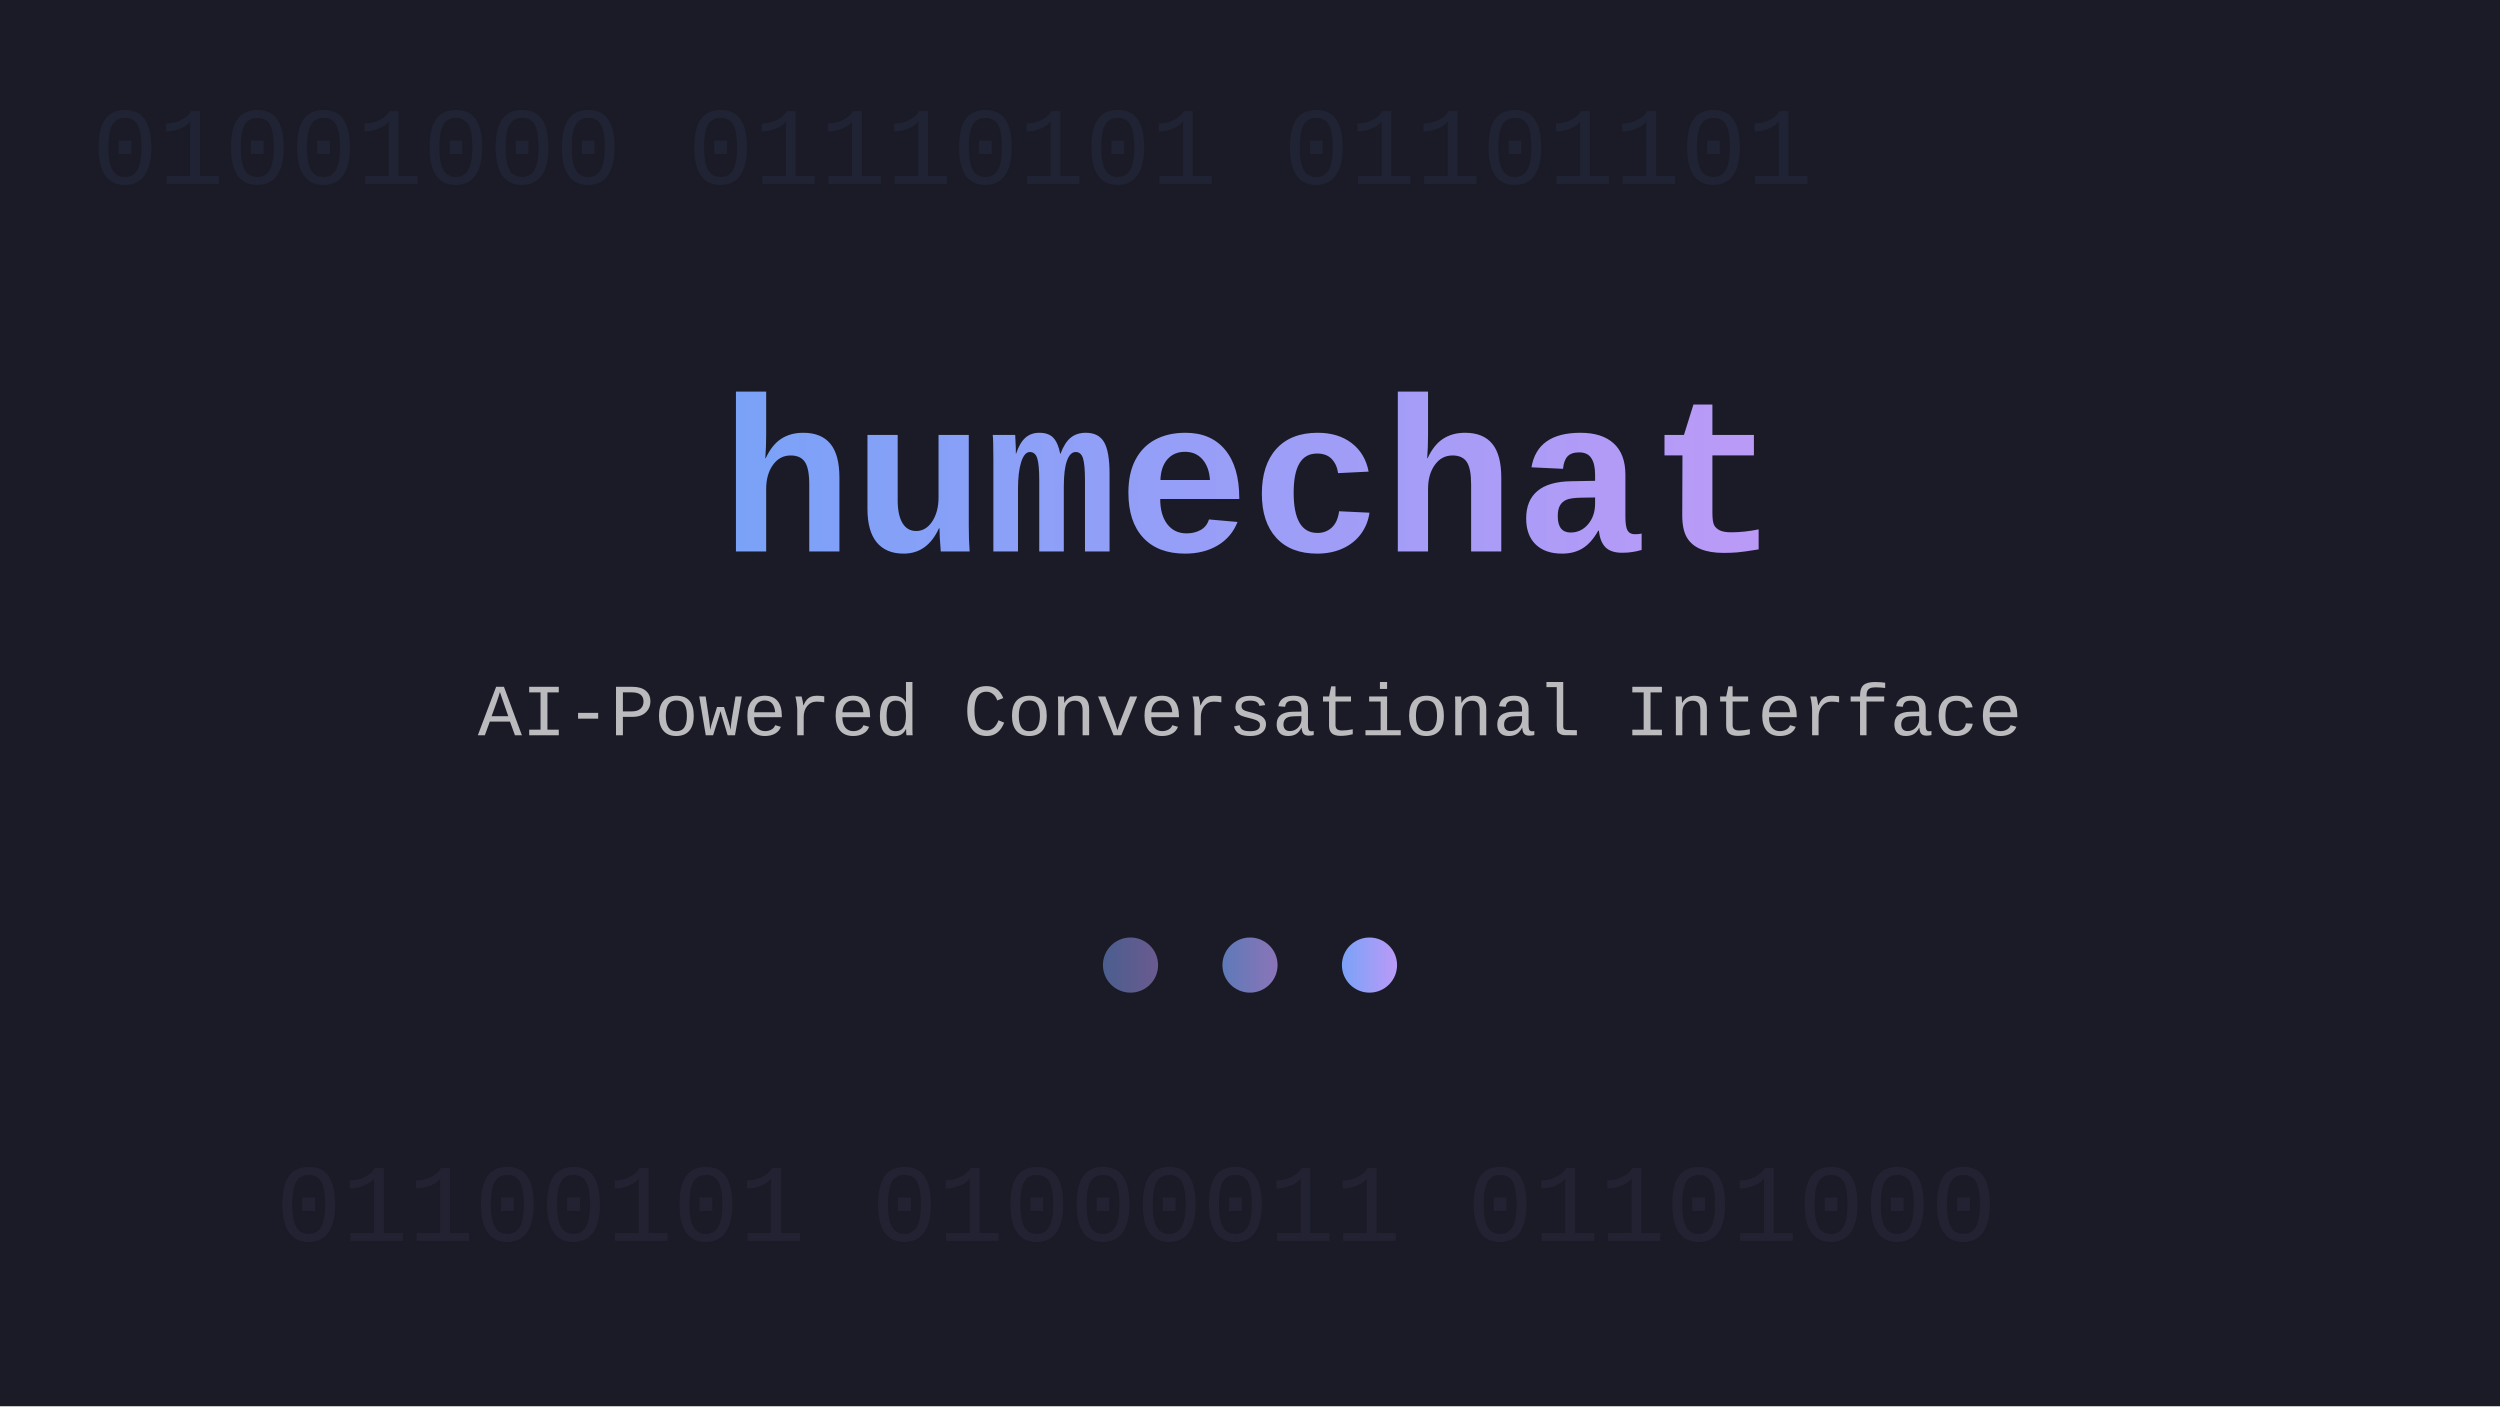
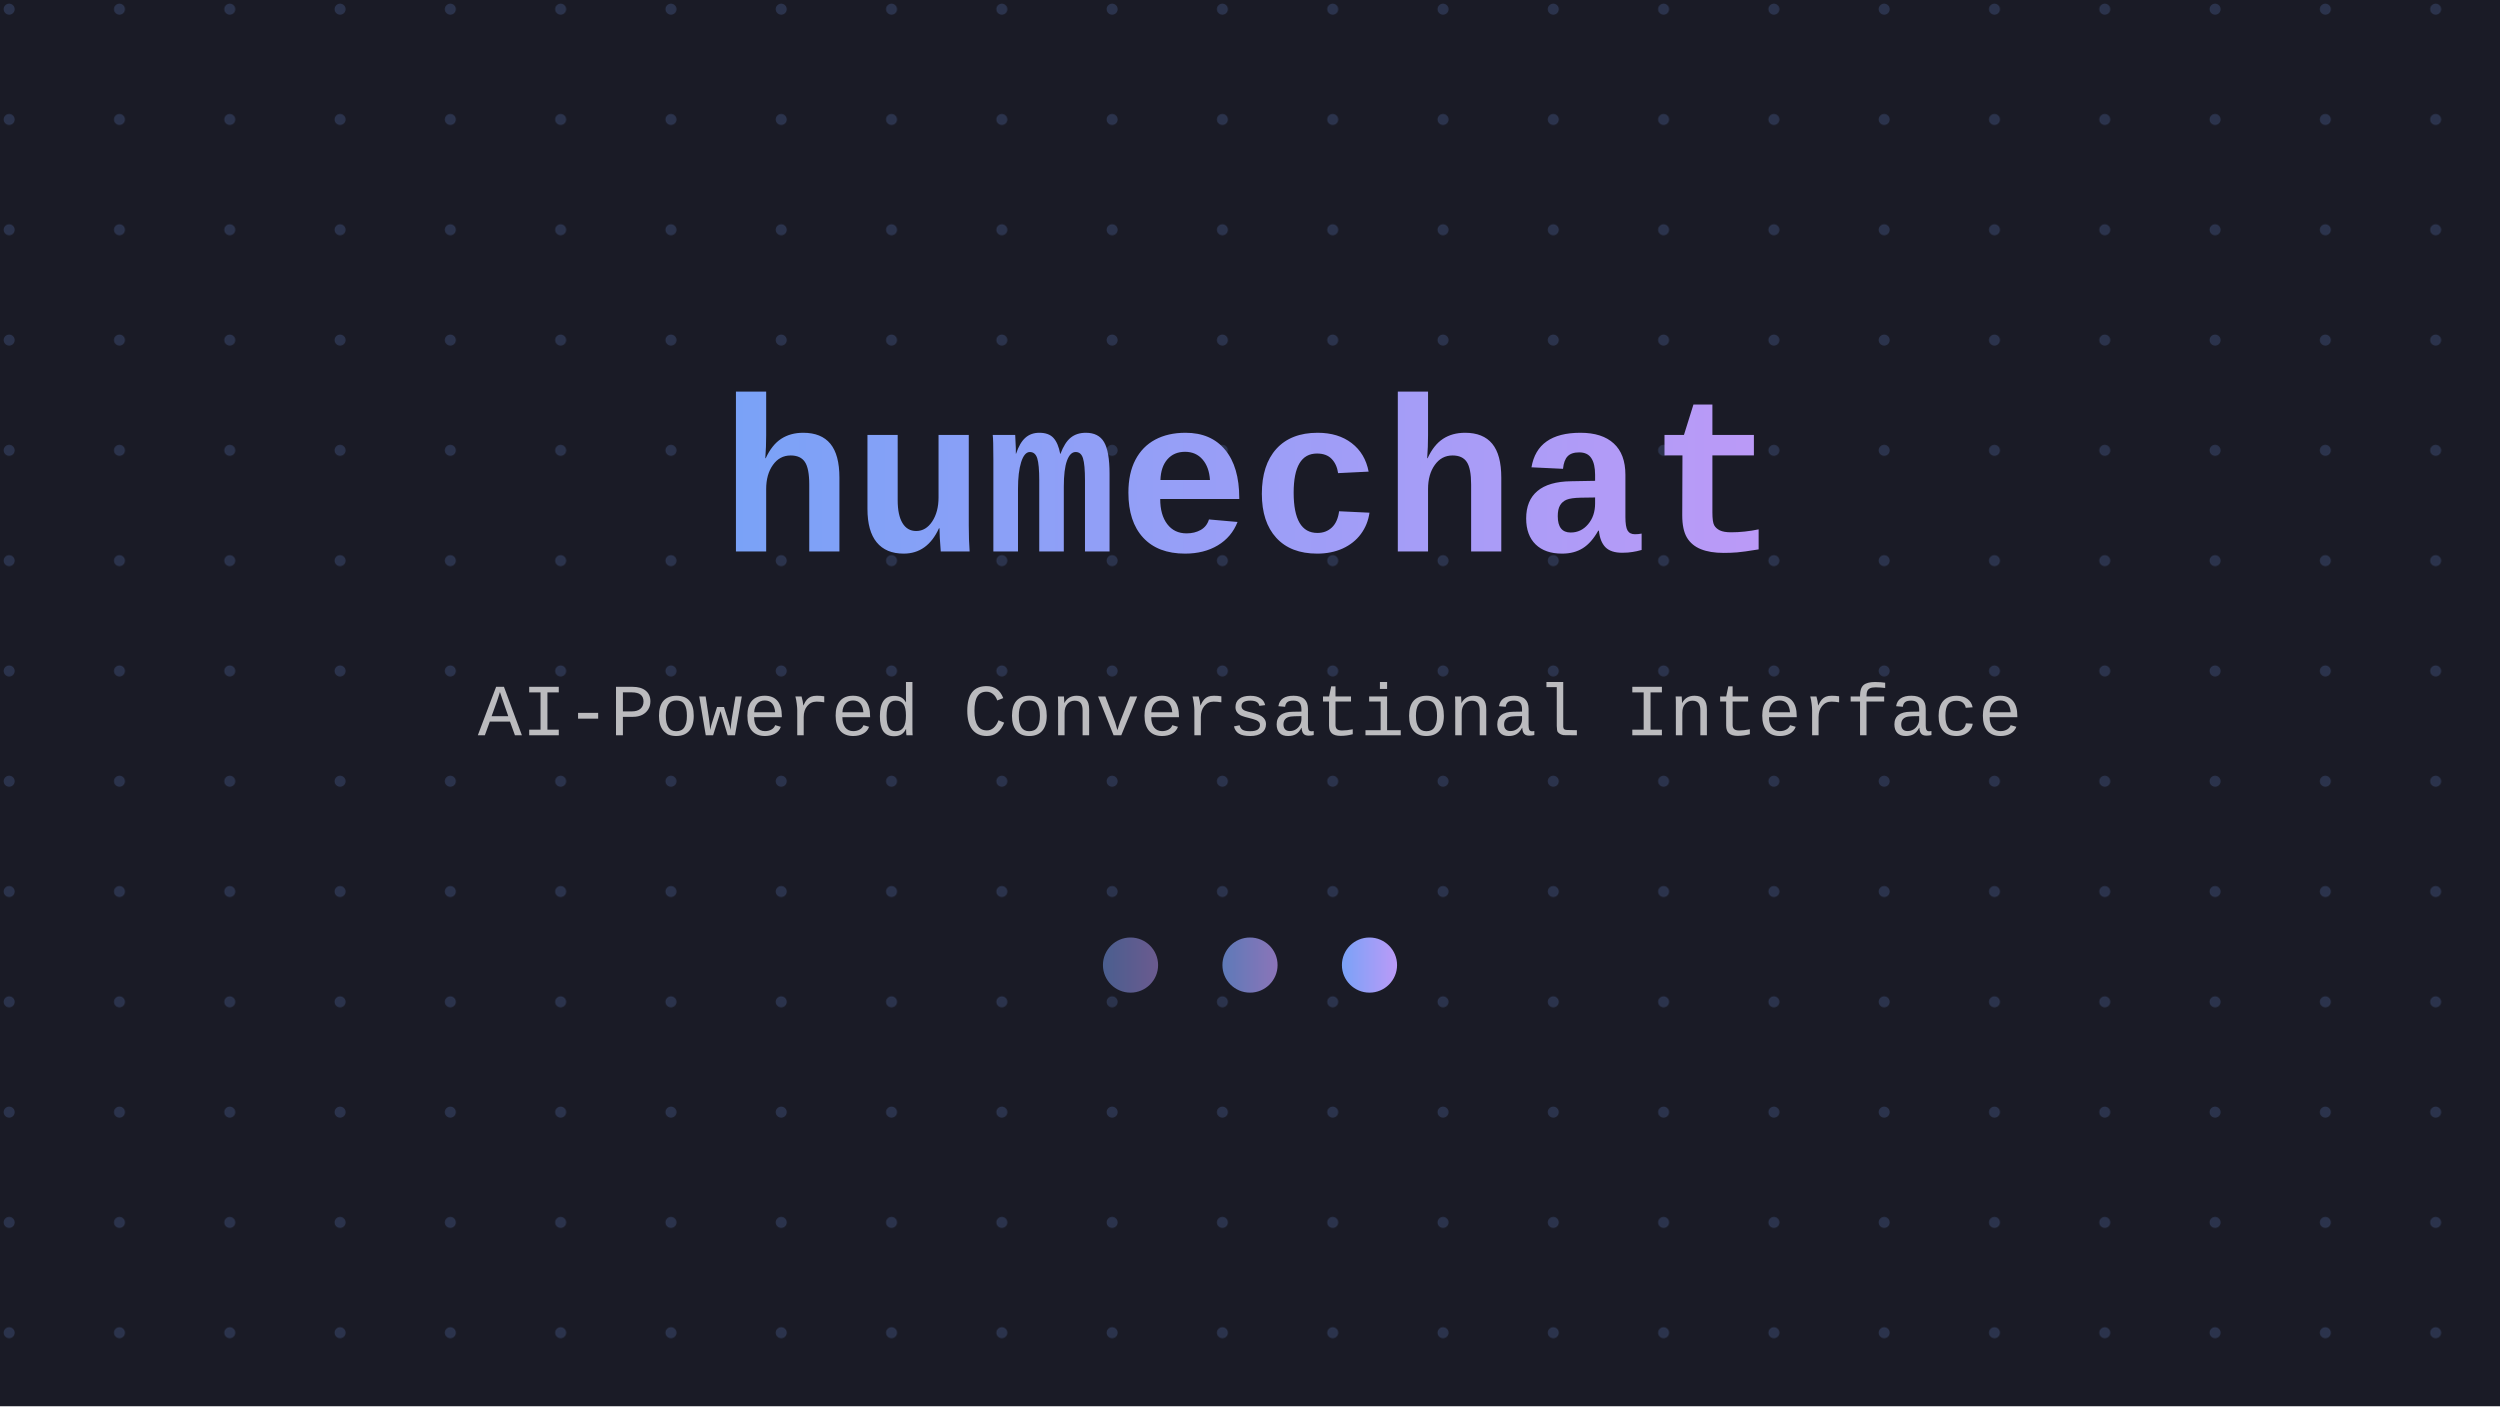
<svg xmlns="http://www.w3.org/2000/svg" width="544" height="306">
  <defs>
    <linearGradient id="grad1" x1="0%" y1="0%" x2="100%" y2="0%">
      <stop offset="0%" style="stop-color:#7aa2f7;stop-opacity:1" />
      <stop offset="100%" style="stop-color:#bb9af7;stop-opacity:1" />
    </linearGradient>
+     <pattern id="dots1" x="0" y="0" width="24" height="24" patternUnits="userSpaceOnUse">
+       <circle cx="2" cy="2" r="1.2" fill="#7aa2f7" opacity="0.18" />
+     </pattern>
  </defs>
  <rect width="544" height="306" fill="#1a1b26" />
-   <text x="20" y="40" font-family="monospace, 'Courier New', Courier" font-size="24" fill="#7aa2f7" opacity="0.06">01001000 01110101 01101101</text>
-   <text x="60" y="270" font-family="monospace, 'Courier New', Courier" font-size="24" fill="#bb9af7" opacity="0.06">01100101 01000011 01101000</text>
+   <rect width="544" height="306" fill="url(#dots1)" />
  <text x="272" y="120" font-family="monospace, 'Courier New', Courier" font-size="48" font-weight="700" fill="url(#grad1)" text-anchor="middle">humechat</text>
  <text x="272" y="160" font-family="monospace, 'Courier New', Courier" font-size="16" fill="rgba(255,255,255,0.7)" text-anchor="middle">AI-Powered Conversational Interface</text>
  <circle cx="246" cy="210" r="6" fill="url(#grad1)" opacity="0.5" />
  <circle cx="272" cy="210" r="6" fill="url(#grad1)" opacity="0.7" />
  <circle cx="298" cy="210" r="6" fill="url(#grad1)" opacity="1" />
</svg>
